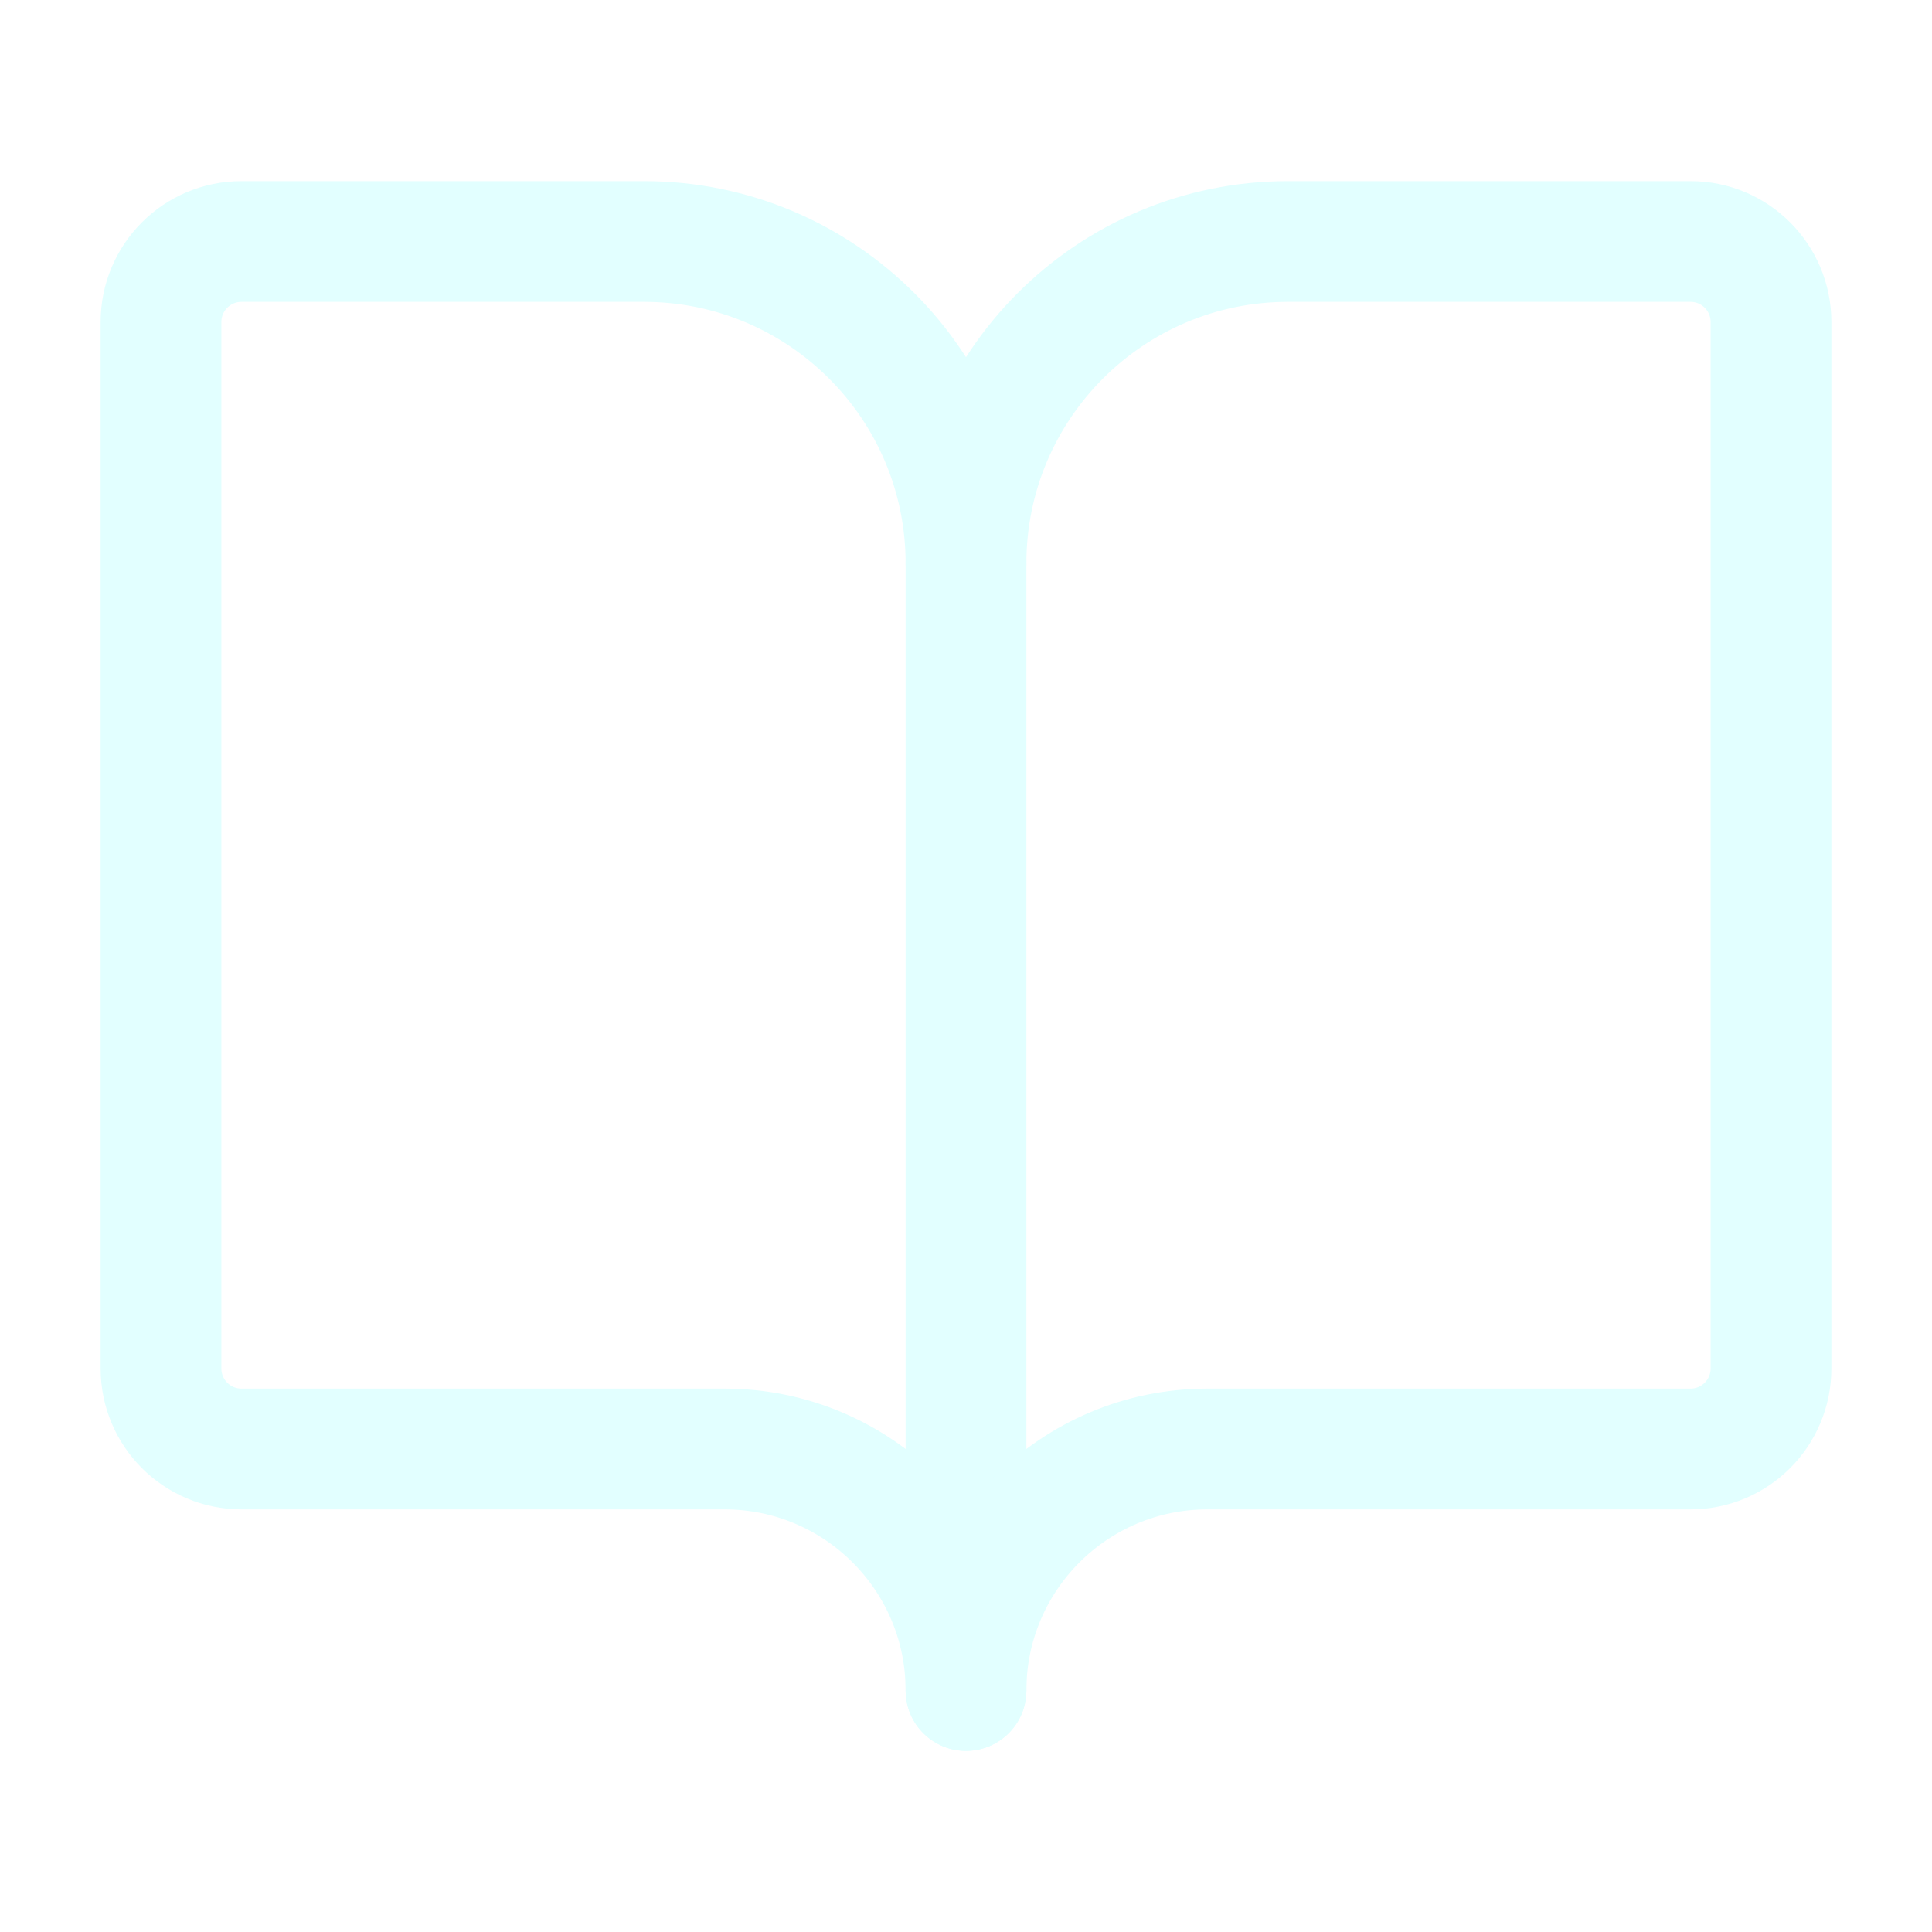
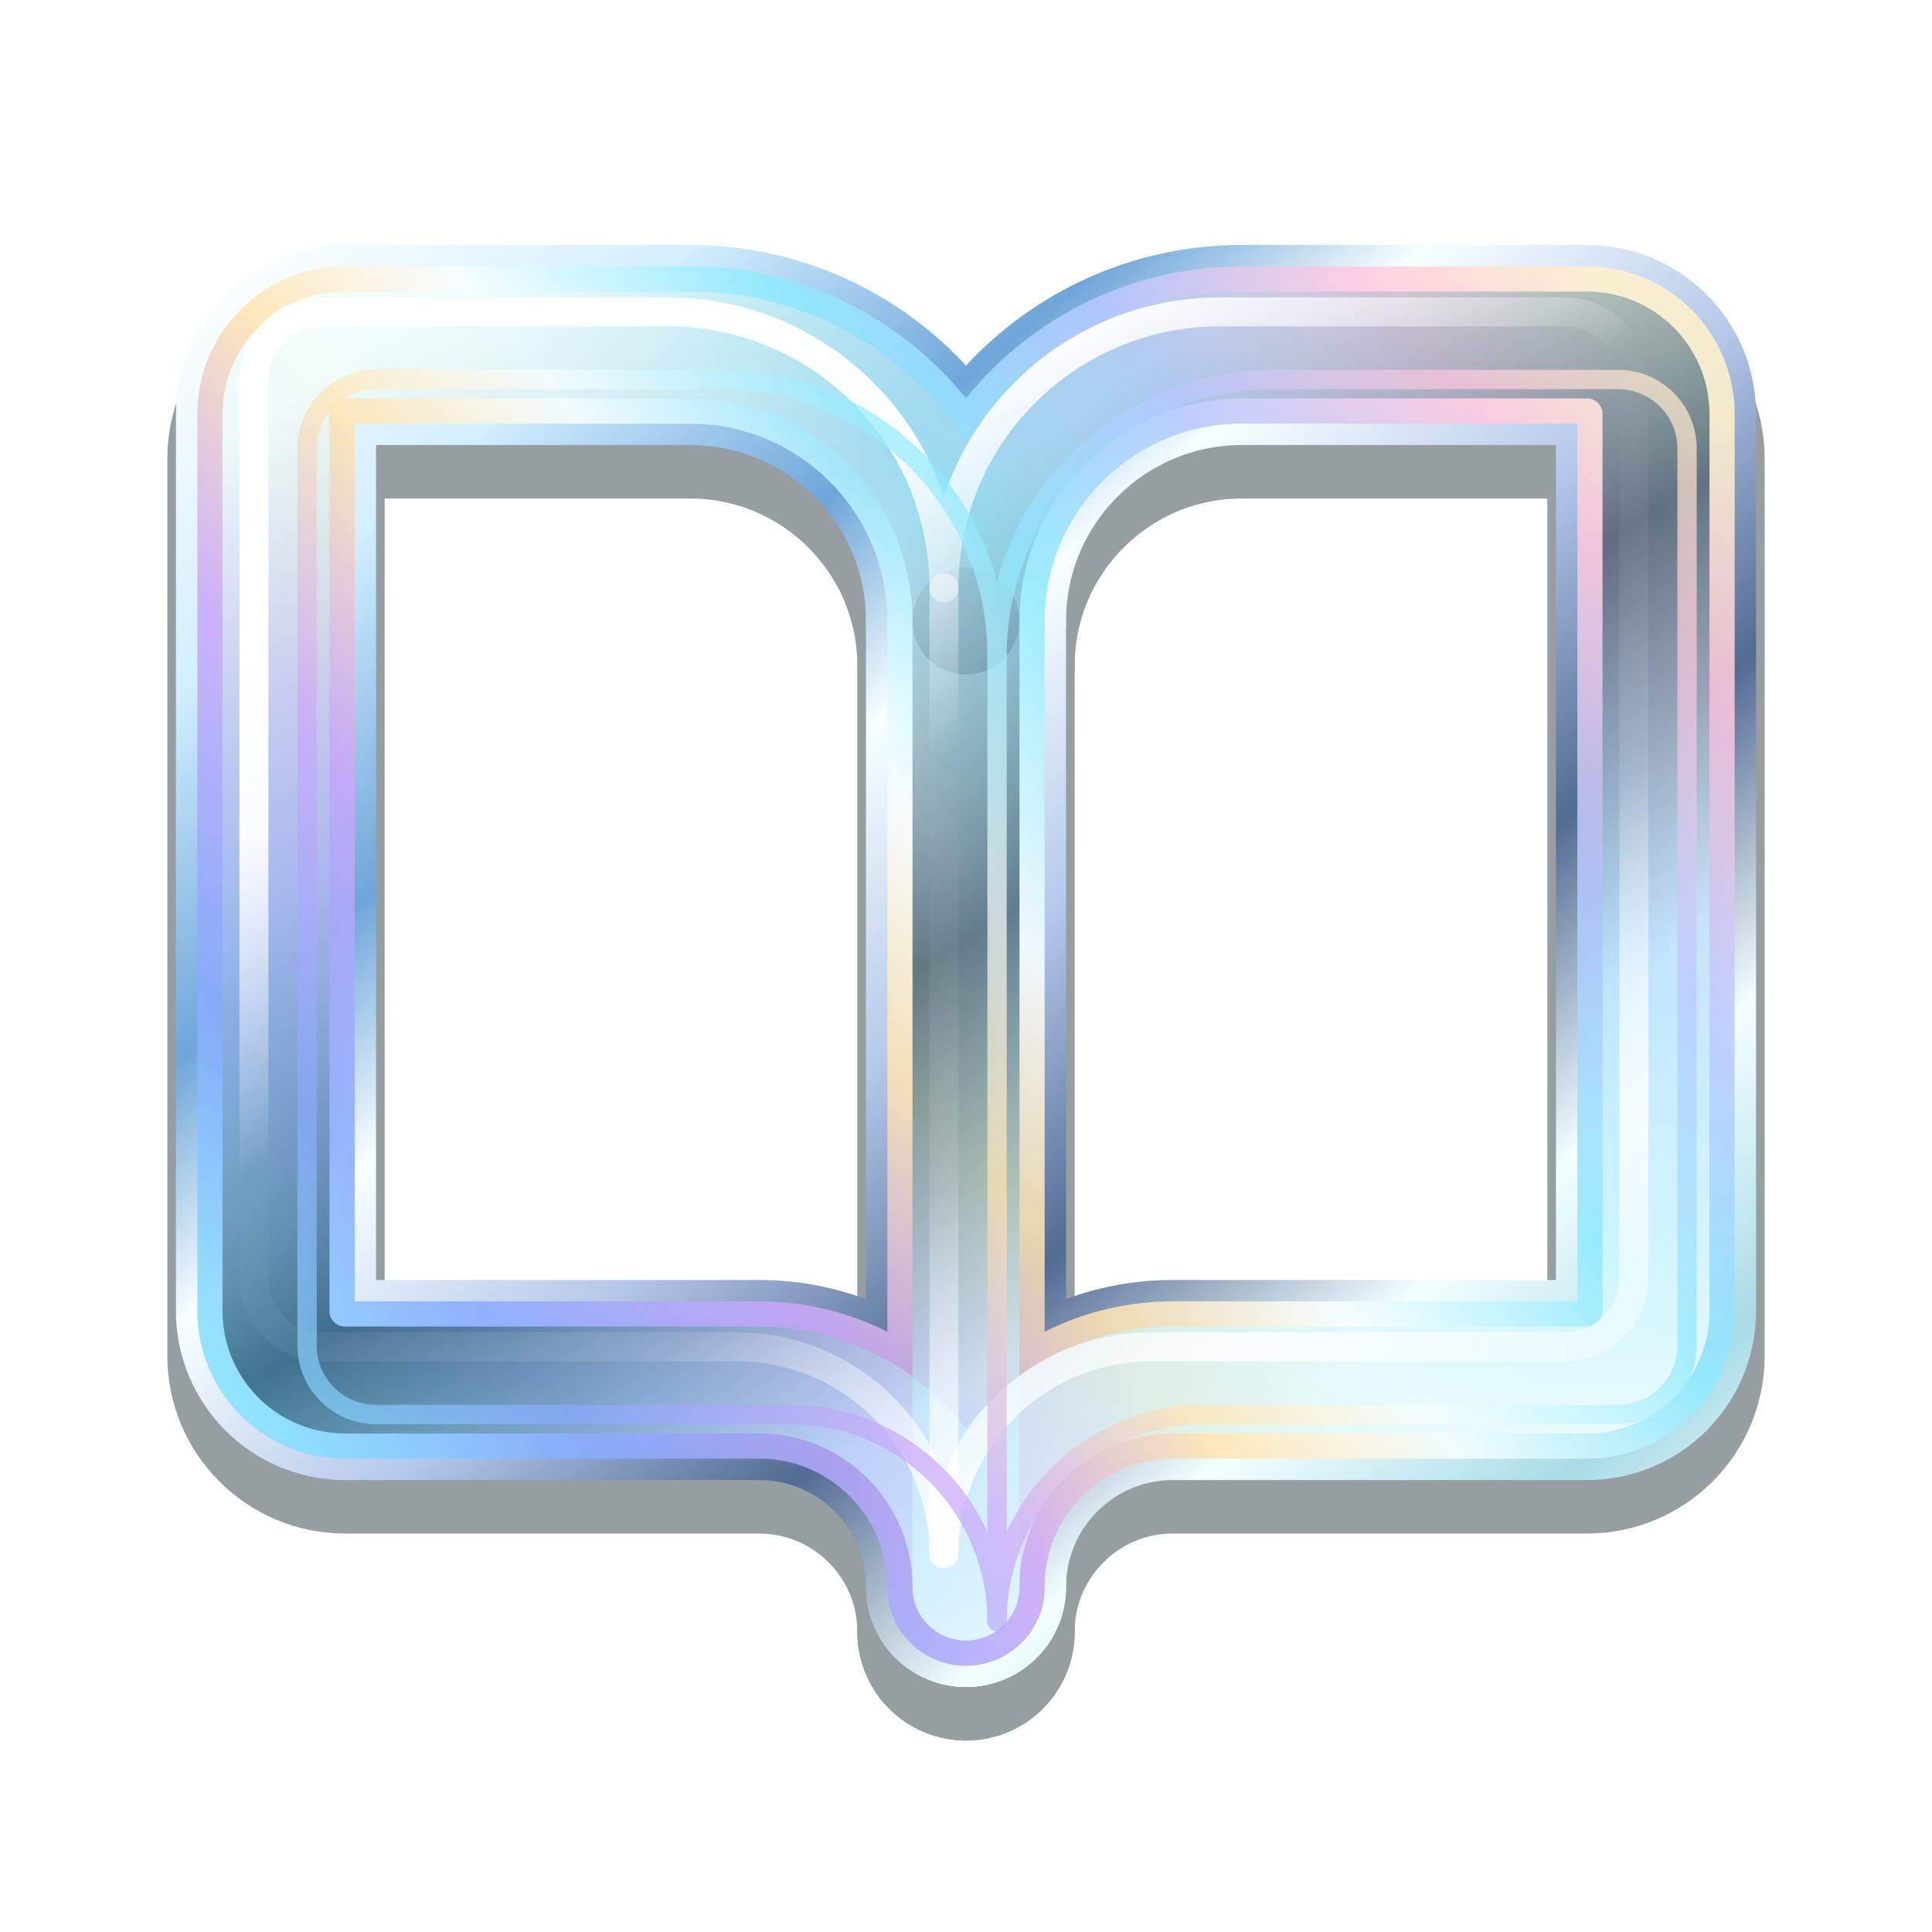
- <svg xmlns="http://www.w3.org/2000/svg" class="lucide lucide-book-open" width="24" height="24" viewBox="0 0 24 24" fill="none" stroke="#e2ffff" stroke-width="1.5" stroke-linecap="round" stroke-linejoin="round">
-   <path d="M12 7v14" />
-   <path d="M3 18a1 1 0 0 1-1-1V4a1 1 0 0 1 1-1h5a4 4 0 0 1 4 4 4 4 0 0 1 4-4h5a1 1 0 0 1 1 1v13a1 1 0 0 1-1 1h-6a3 3 0 0 0-3 3 3 3 0 0 0-3-3z" />
+ <svg xmlns="http://www.w3.org/2000/svg" xmlns:xlink="http://www.w3.org/1999/xlink" width="128" height="128" viewBox="-2 -2 28 28" fill="none" stroke-linecap="round" stroke-linejoin="round" data-material="liquid-prism">
+   <defs>
+     <g id="prism-shape">
+       <path d="M12 7v14" />
+       <path d="M3 18a1 1 0 0 1-1-1V4a1 1 0 0 1 1-1h5a4 4 0 0 1 4 4 4 4 0 0 1 4-4h5a1 1 0 0 1 1 1v13a1 1 0 0 1-1 1h-6a3 3 0 0 0-3 3 3 3 0 0 0-3-3z" />
+     </g>
+     <linearGradient id="prism-rim" x1="2" y1="1" x2="21" y2="23" gradientUnits="userSpaceOnUse">
+       <stop stop-color="#ffffff" />
+       <stop offset=".15" stop-color="#d3efff" />
+       <stop offset=".29" stop-color="#6ea6d9" />
+       <stop offset=".39" stop-color="#f8ffff" />
+       <stop offset=".52" stop-color="#b4c8e9" />
+       <stop offset=".65" stop-color="#526b93" />
+       <stop offset=".78" stop-color="#f3ffff" />
+       <stop offset=".9" stop-color="#a8dce7" />
+       <stop offset="1" stop-color="#ffffff" />
+     </linearGradient>
+     <linearGradient id="prism-spectrum" x1="2" y1="20" x2="22" y2="3" gradientUnits="userSpaceOnUse">
+       <stop stop-color="#83edff" />
+       <stop offset=".16" stop-color="#88aaff" />
+       <stop offset=".3" stop-color="#cca7f8" />
+       <stop offset=".42" stop-color="#ffe4b0" />
+       <stop offset=".52" stop-color="#f9ffff" />
+       <stop offset=".65" stop-color="#8eeaff" />
+       <stop offset=".78" stop-color="#b7c8ff" />
+       <stop offset=".9" stop-color="#ffc9de" />
+       <stop offset="1" stop-color="#fff2cb" />
+     </linearGradient>
+     <linearGradient id="prism-core" x1="5" y1="2" x2="18" y2="23" gradientUnits="userSpaceOnUse">
+       <stop stop-color="#efffff" stop-opacity=".9" />
+       <stop offset=".25" stop-color="#a8cddc" stop-opacity=".38" />
+       <stop offset=".48" stop-color="#163d55" stop-opacity=".66" />
+       <stop offset=".7" stop-color="#c7f5ff" stop-opacity=".58" />
+       <stop offset="1" stop-color="#ffffff" stop-opacity=".92" />
+     </linearGradient>
+     <linearGradient id="prism-glint" x1="4" y1="2" x2="16" y2="22" gradientUnits="userSpaceOnUse">
+       <stop stop-color="#ffffff" />
+       <stop offset=".27" stop-color="#ffffff" stop-opacity=".95" />
+       <stop offset=".45" stop-color="#ffffff" stop-opacity="0" />
+       <stop offset=".68" stop-color="#ffffff" stop-opacity=".12" />
+       <stop offset=".86" stop-color="#ffffff" stop-opacity=".85" />
+       <stop offset="1" stop-color="#ffffff" stop-opacity=".3" />
+     </linearGradient>
+   </defs>
+   <use xlink:href="#prism-shape" stroke="#061820" stroke-width="3.15" opacity=".42" transform="translate(0 .65)" />
+   <use xlink:href="#prism-shape" stroke="url(#prism-rim)" stroke-width="2.9" />
+   <use xlink:href="#prism-shape" stroke="url(#prism-spectrum)" stroke-width="2.28" opacity=".86" />
+   <use xlink:href="#prism-shape" stroke="url(#prism-core)" stroke-width="1.55" />
+   <use xlink:href="#prism-shape" stroke="url(#prism-glint)" stroke-width=".42" transform="translate(-.32 -.48)" />
+   <use xlink:href="#prism-shape" stroke="url(#prism-spectrum)" stroke-width=".28" opacity=".7" transform="translate(.45 .5)" />
</svg>
